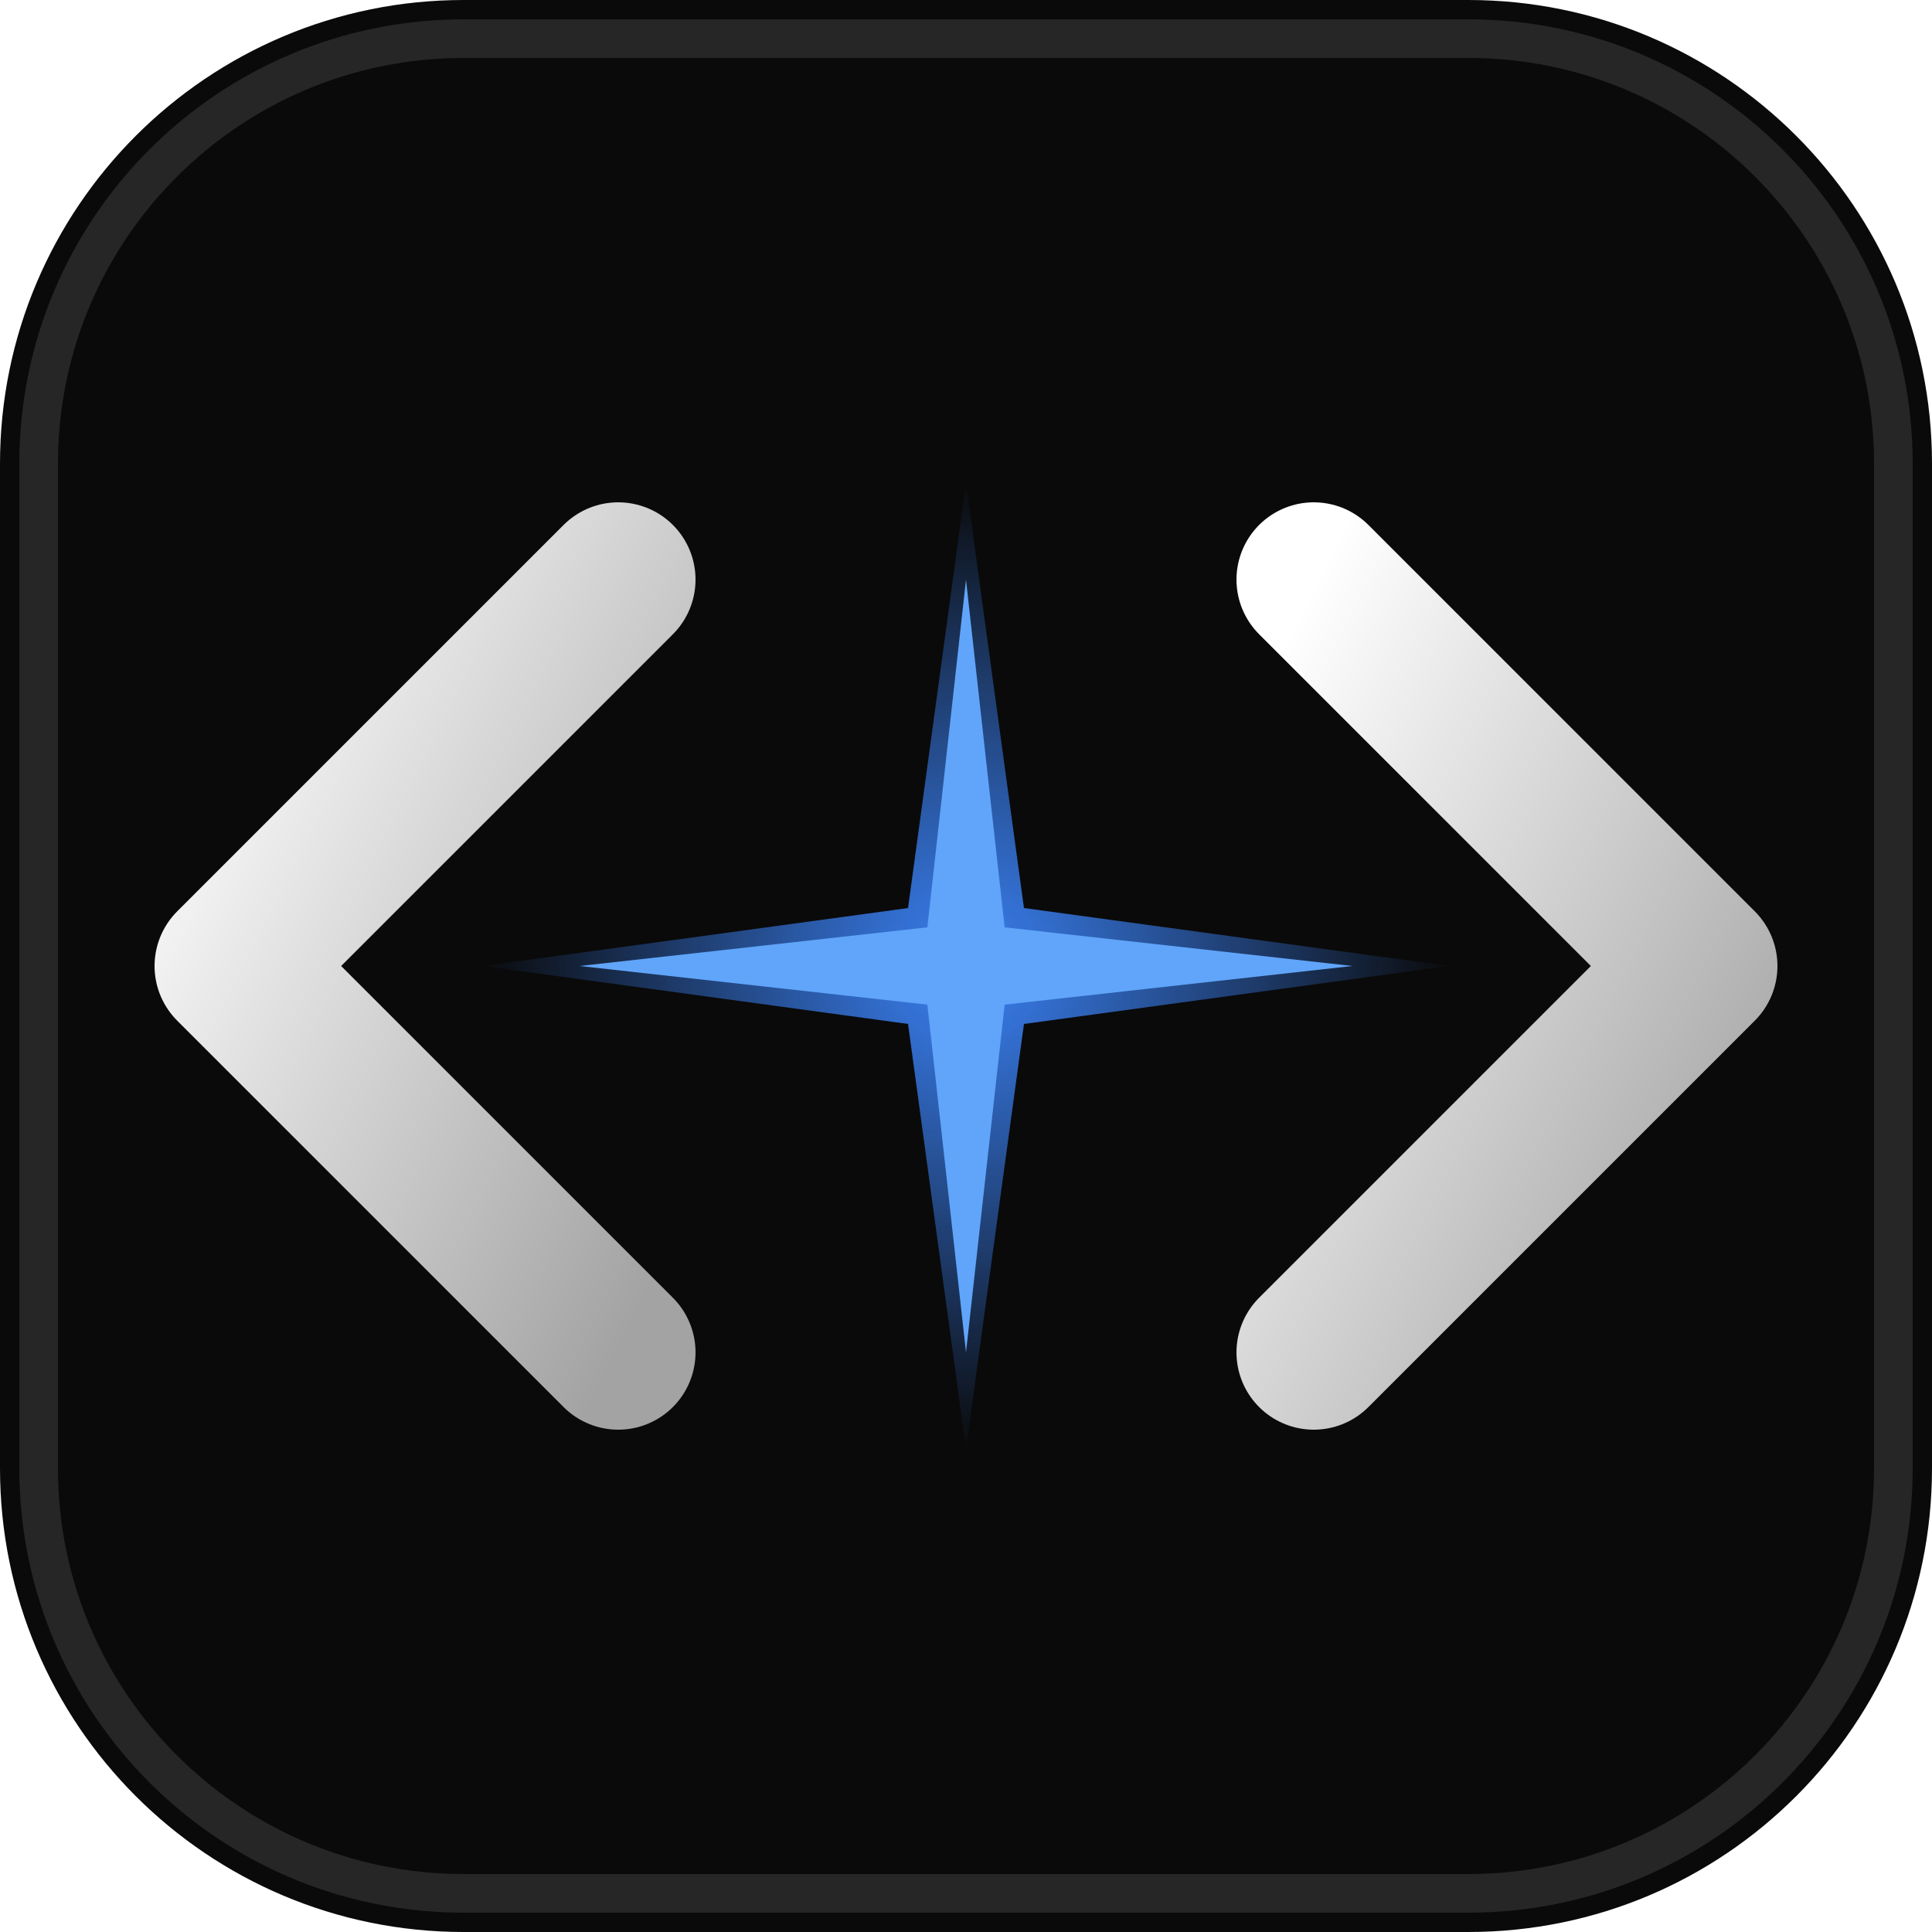
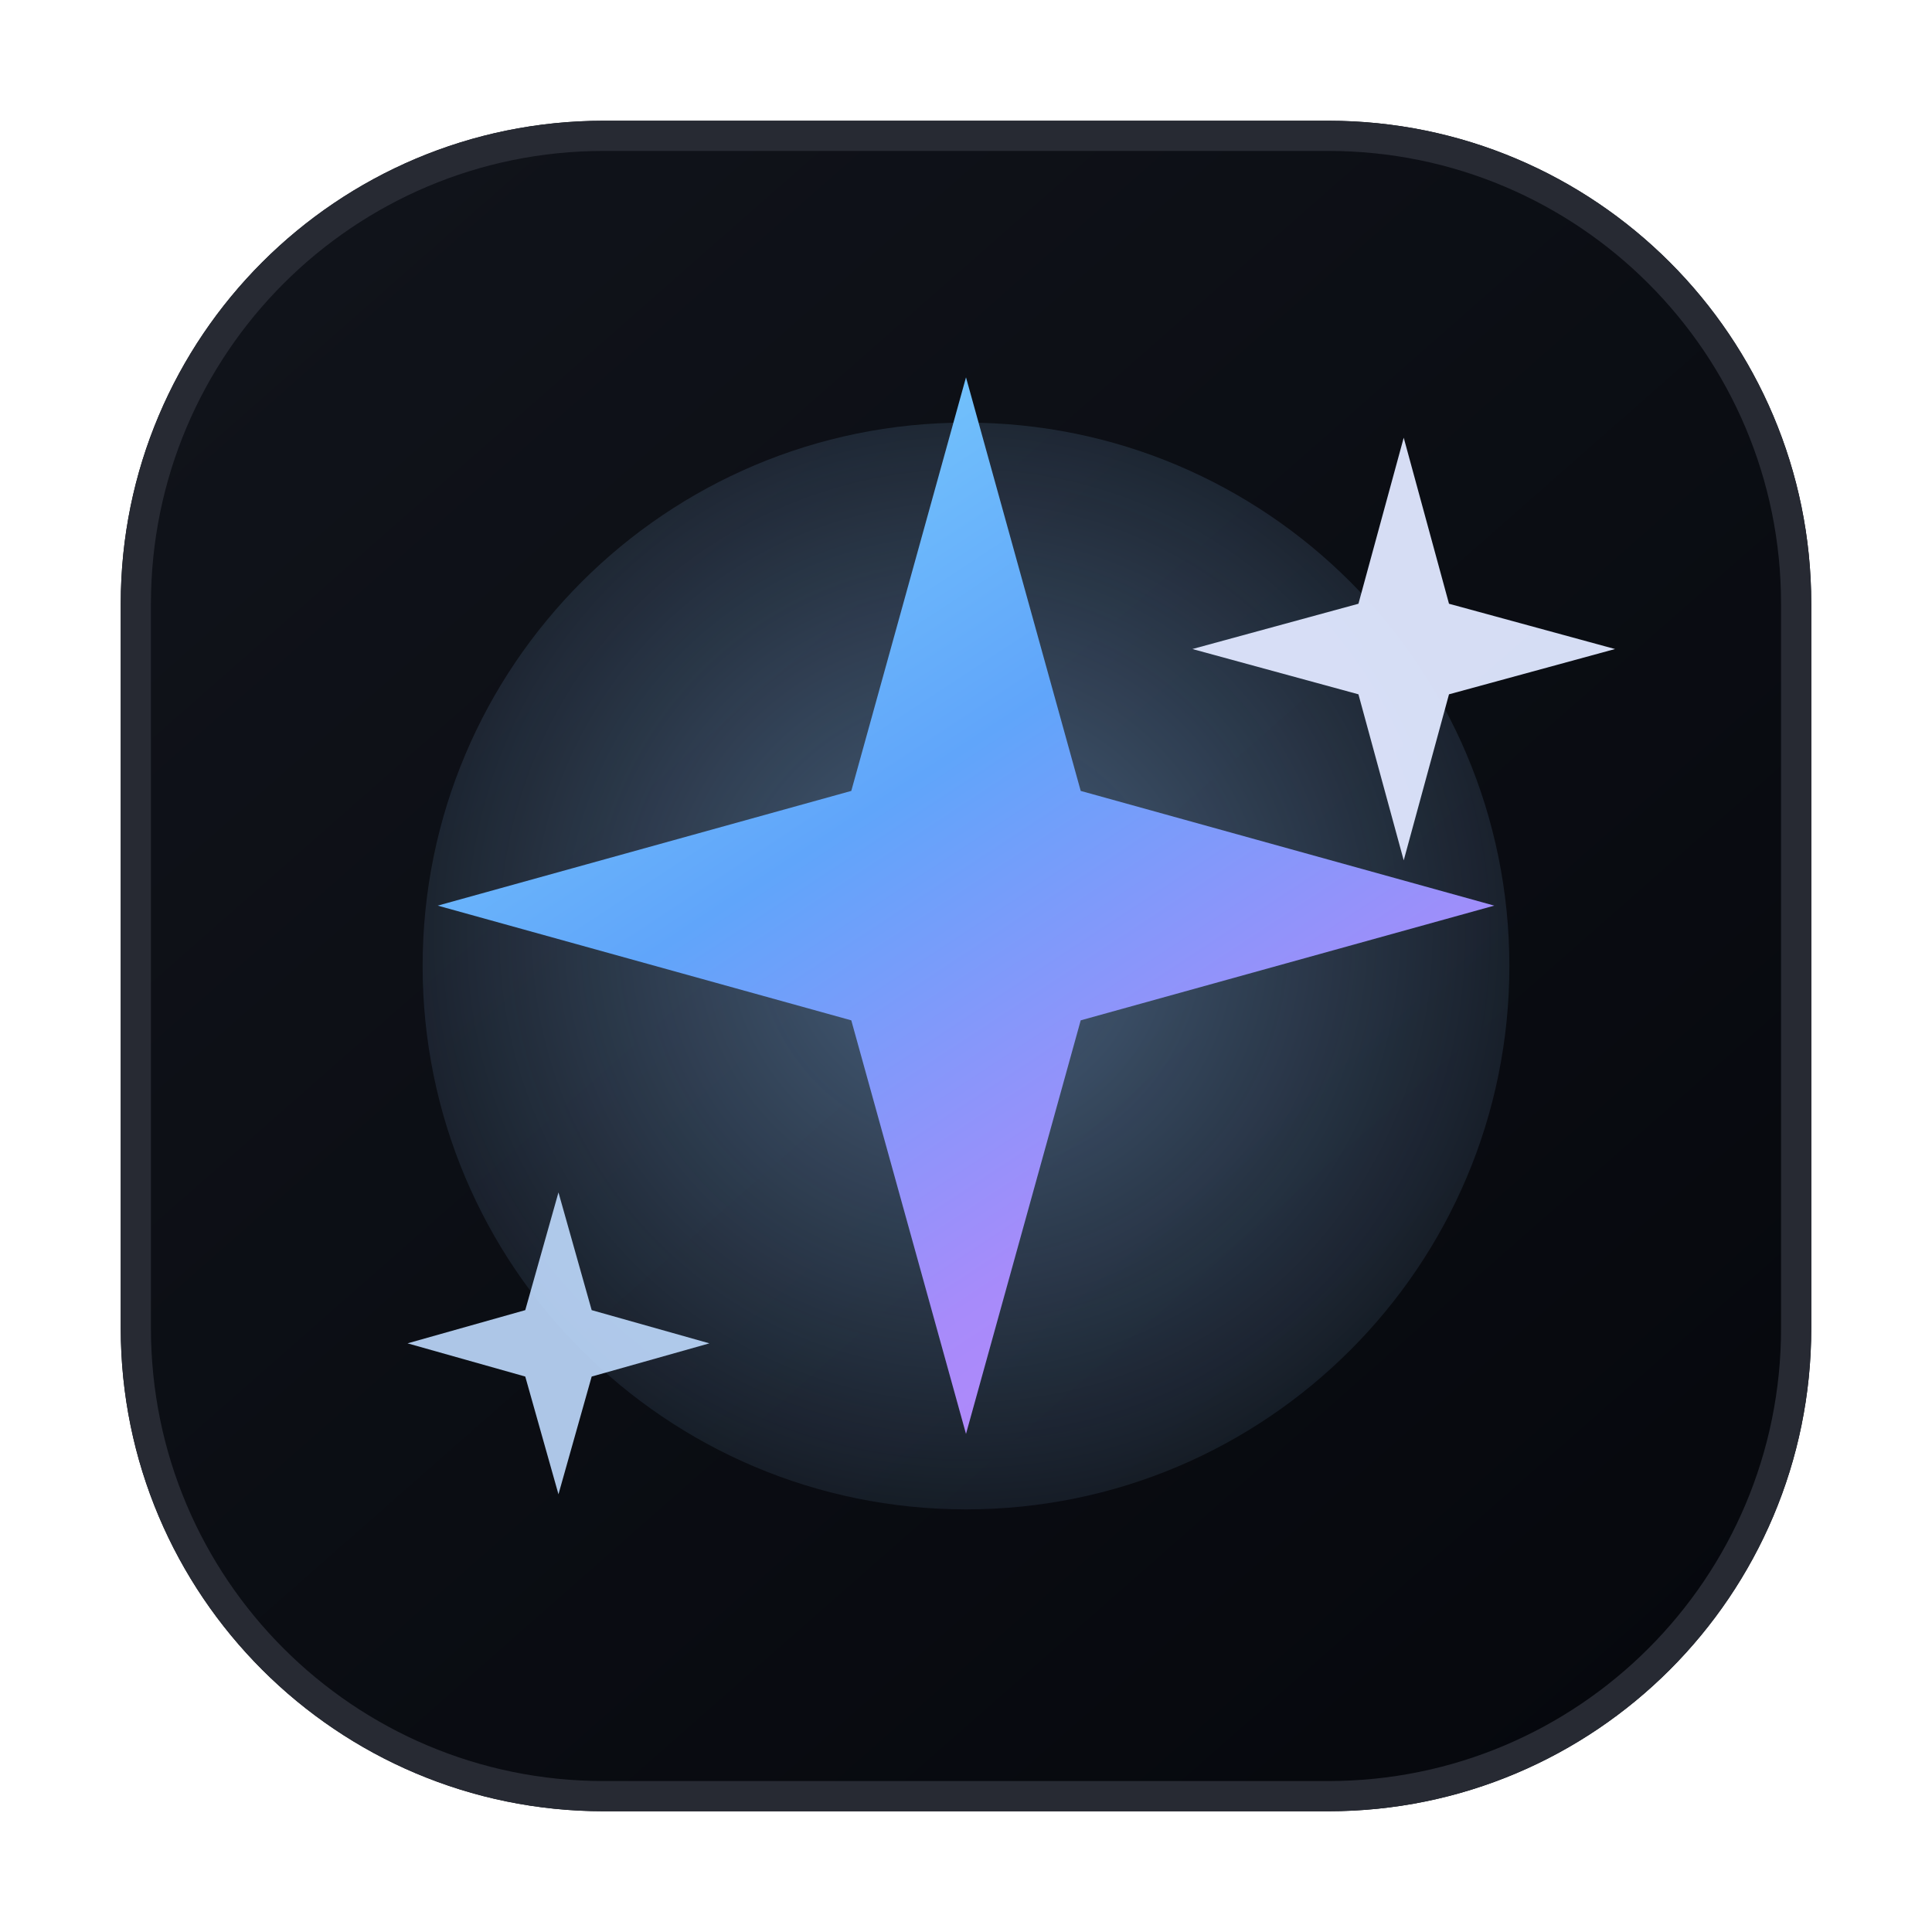
- <svg xmlns="http://www.w3.org/2000/svg" viewBox="0 0 100 100">
+ <svg xmlns="http://www.w3.org/2000/svg" viewBox="0 0 64 64" fill="none">
  <defs>
-     <radialGradient id="sparkGlow" cx="50%" cy="50%" r="50%">
-       <stop offset="0%" stop-color="#3b82f6" stop-opacity="1" />
-       <stop offset="100%" stop-color="#3b82f6" stop-opacity="0" />
+     <linearGradient id="bg" x1="10" y1="8" x2="54" y2="58" gradientUnits="userSpaceOnUse">
+       <stop stop-color="#10131A" />
+       <stop offset="1" stop-color="#06080D" />
+     </linearGradient>
+     <linearGradient id="spark" x1="20" y1="12" x2="45" y2="50" gradientUnits="userSpaceOnUse">
+       <stop stop-color="#7DD3FC" />
+       <stop offset="0.38" stop-color="#60A5FA" />
+       <stop offset="0.72" stop-color="#A78BFA" />
+       <stop offset="1" stop-color="#C084FC" />
+     </linearGradient>
+     <radialGradient id="glow" cx="0" cy="0" r="1" gradientUnits="userSpaceOnUse" gradientTransform="translate(32 31) rotate(90) scale(24)">
+       <stop stop-color="#93C5FD" stop-opacity="0.45" />
+       <stop offset="1" stop-color="#93C5FD" stop-opacity="0" />
    </radialGradient>
-     <linearGradient id="bracketGrad" x1="0%" y1="0%" x2="100%" y2="100%">
-       <stop offset="0%" stop-color="#ffffff" />
-       <stop offset="100%" stop-color="#a3a3a3" />
-     </linearGradient>
  </defs>
-   <rect width="100" height="100" rx="24" fill="#0a0a0a" />
-   <rect width="96" height="96" x="2" y="2" rx="22" fill="none" stroke="#262626" stroke-width="2" />
-   <path d="M 32 30 L 12 50 L 32 70" fill="none" stroke="url(#bracketGrad)" stroke-width="8" stroke-linecap="round" stroke-linejoin="round" />
-   <path d="M 68 30 L 88 50 L 68 70" fill="none" stroke="url(#bracketGrad)" stroke-width="8" stroke-linecap="round" stroke-linejoin="round" />
-   <path d="M 50 25 L 53 47 L 75 50 L 53 53 L 50 75 L 47 53 L 25 50 L 47 47 Z" fill="url(#sparkGlow)" />
-   <path d="M 50 30 L 52 48 L 70 50 L 52 52 L 50 70 L 48 52 L 30 50 L 48 48 Z" fill="#60a5fa" />
+   <rect x="4" y="4" width="56" height="56" rx="16" fill="url(#bg)" />
+   <rect x="4.5" y="4.5" width="55" height="55" rx="15.5" stroke="#272A33" />
+   <circle cx="32" cy="32" r="18" fill="url(#glow)" />
+   <path d="M32 12.5L35.8 26.2L49.5 30L35.8 33.8L32 47.5L28.2 33.8L14.5 30L28.2 26.2L32 12.5Z" fill="url(#spark)" />
+   <path d="M46.5 14.5L48 20L53.5 21.5L48 23L46.5 28.5L45 23L39.5 21.5L45 20L46.5 14.5Z" fill="#E0E7FF" fill-opacity="0.95" />
+   <path d="M18.5 39.5L19.6 43.4L23.5 44.5L19.6 45.6L18.5 49.5L17.4 45.6L13.5 44.5L17.4 43.4L18.5 39.5Z" fill="#BFDBFE" fill-opacity="0.9" />
</svg>
